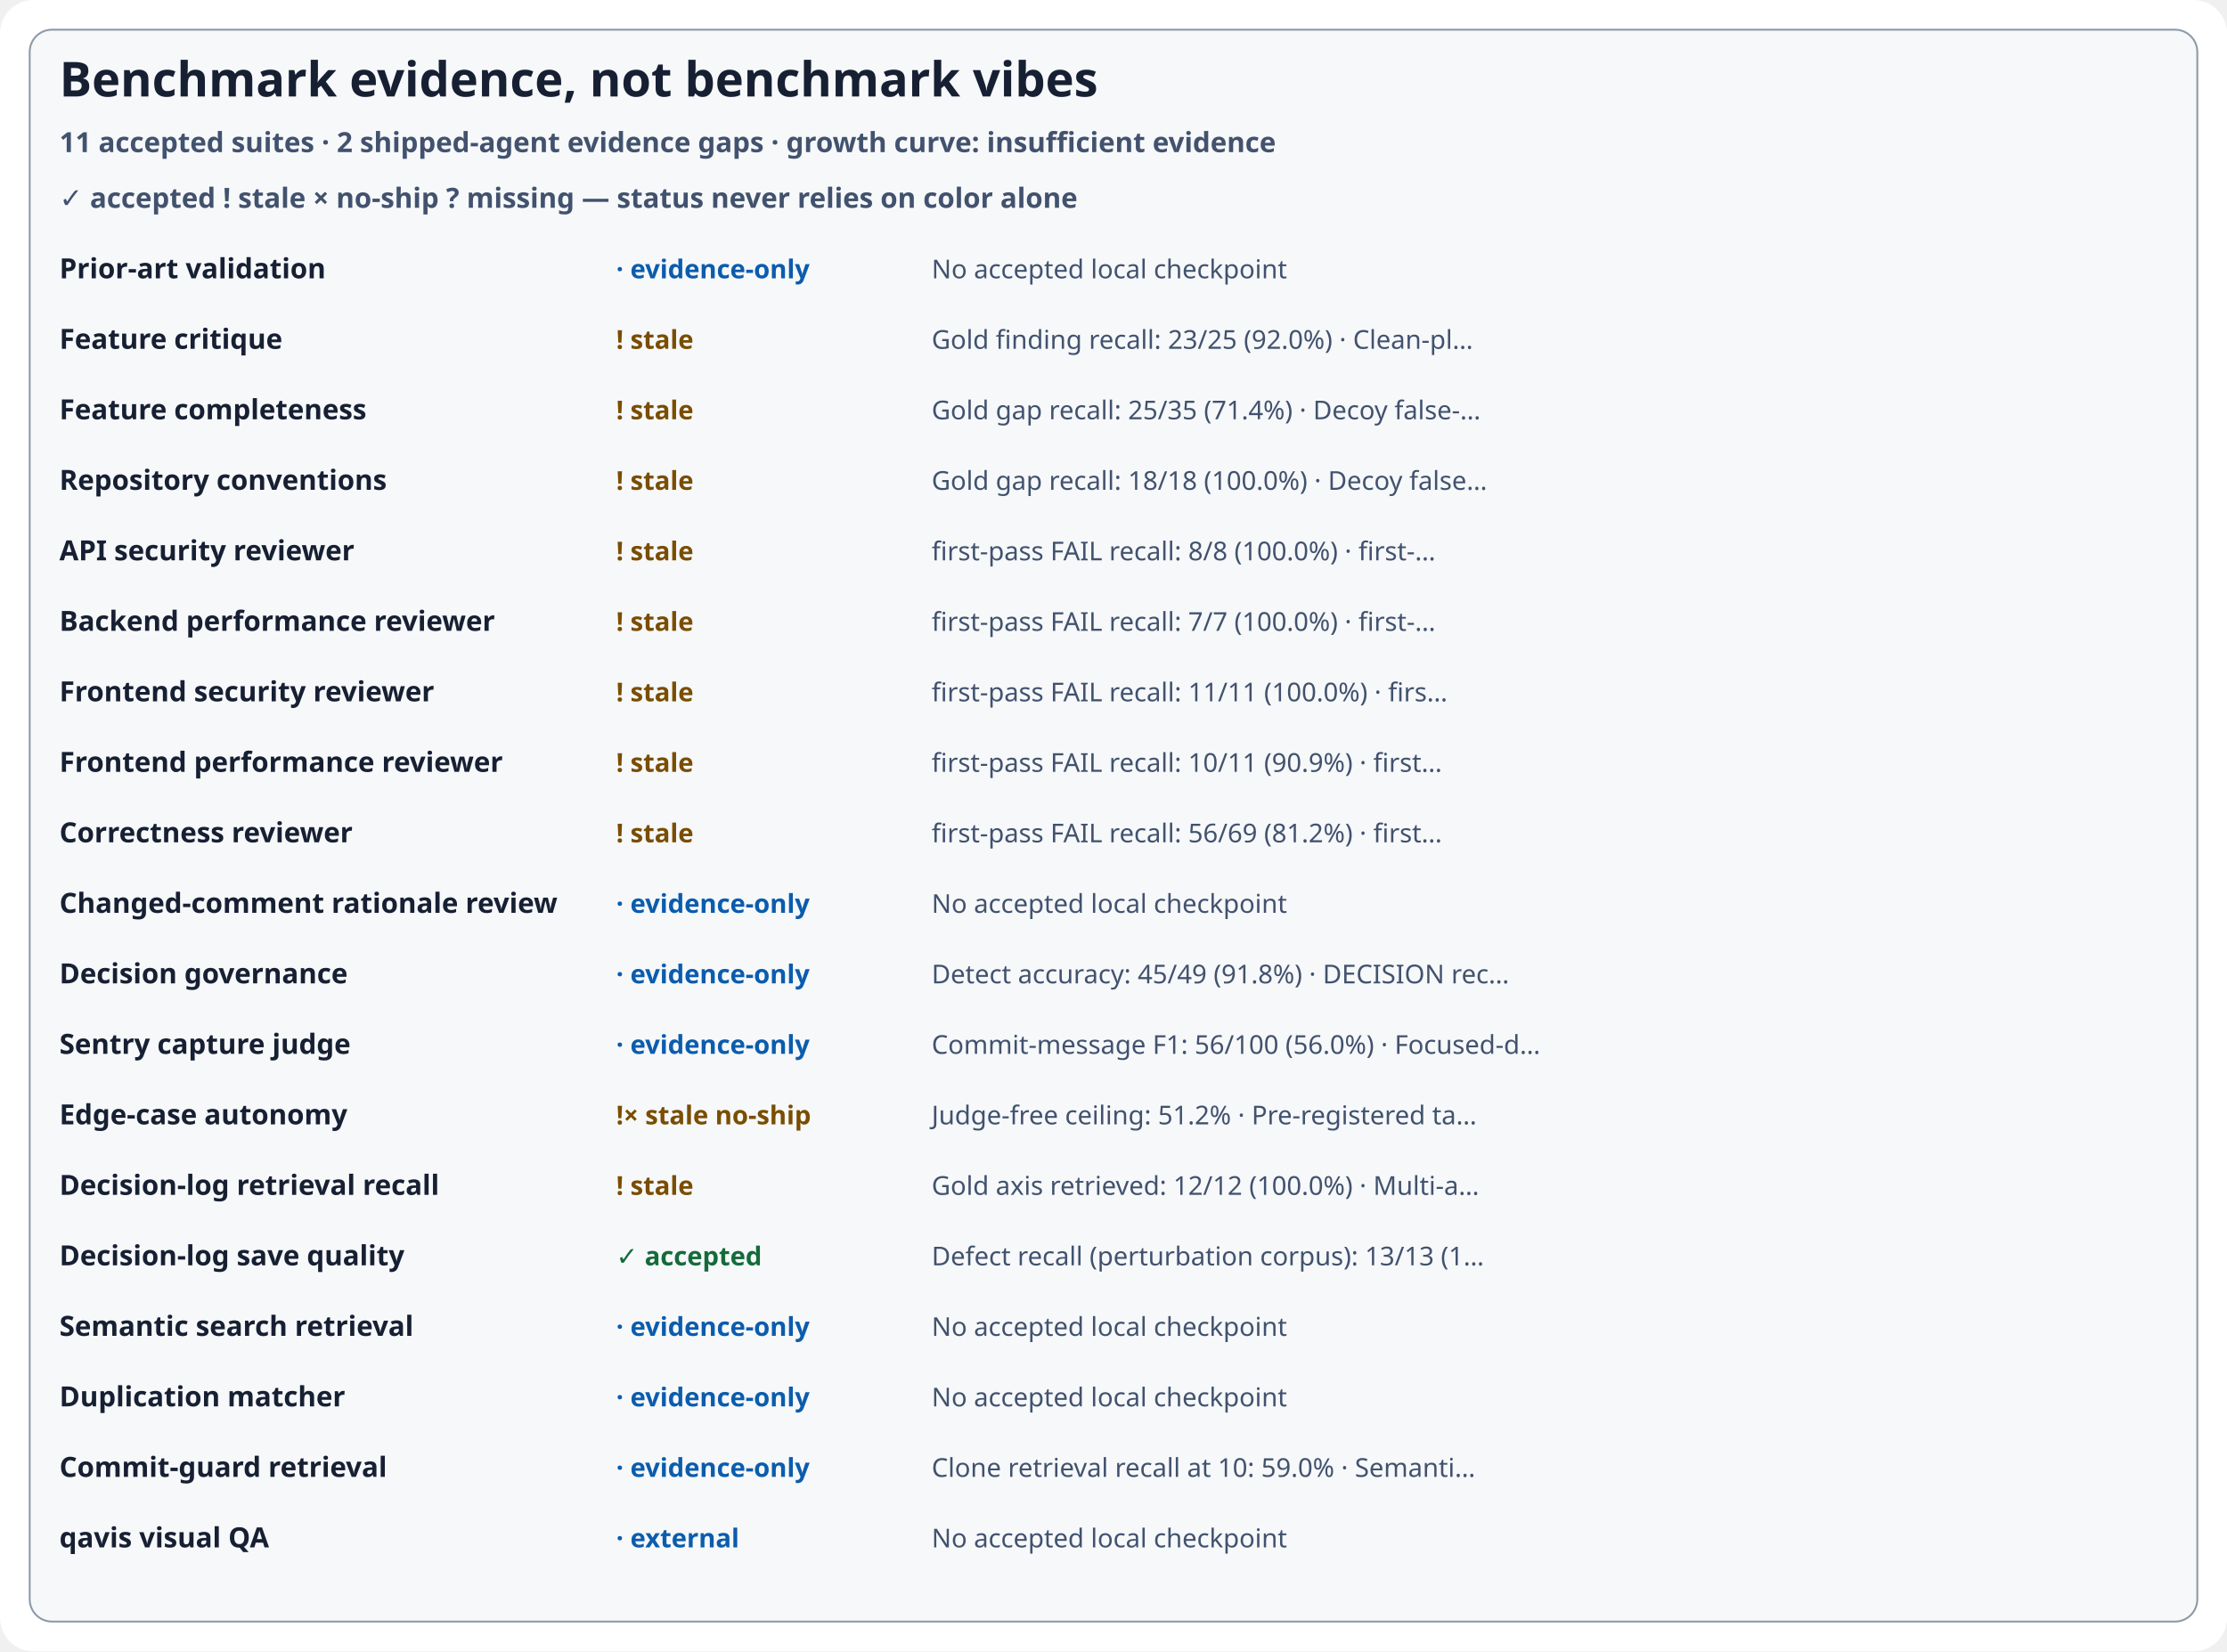
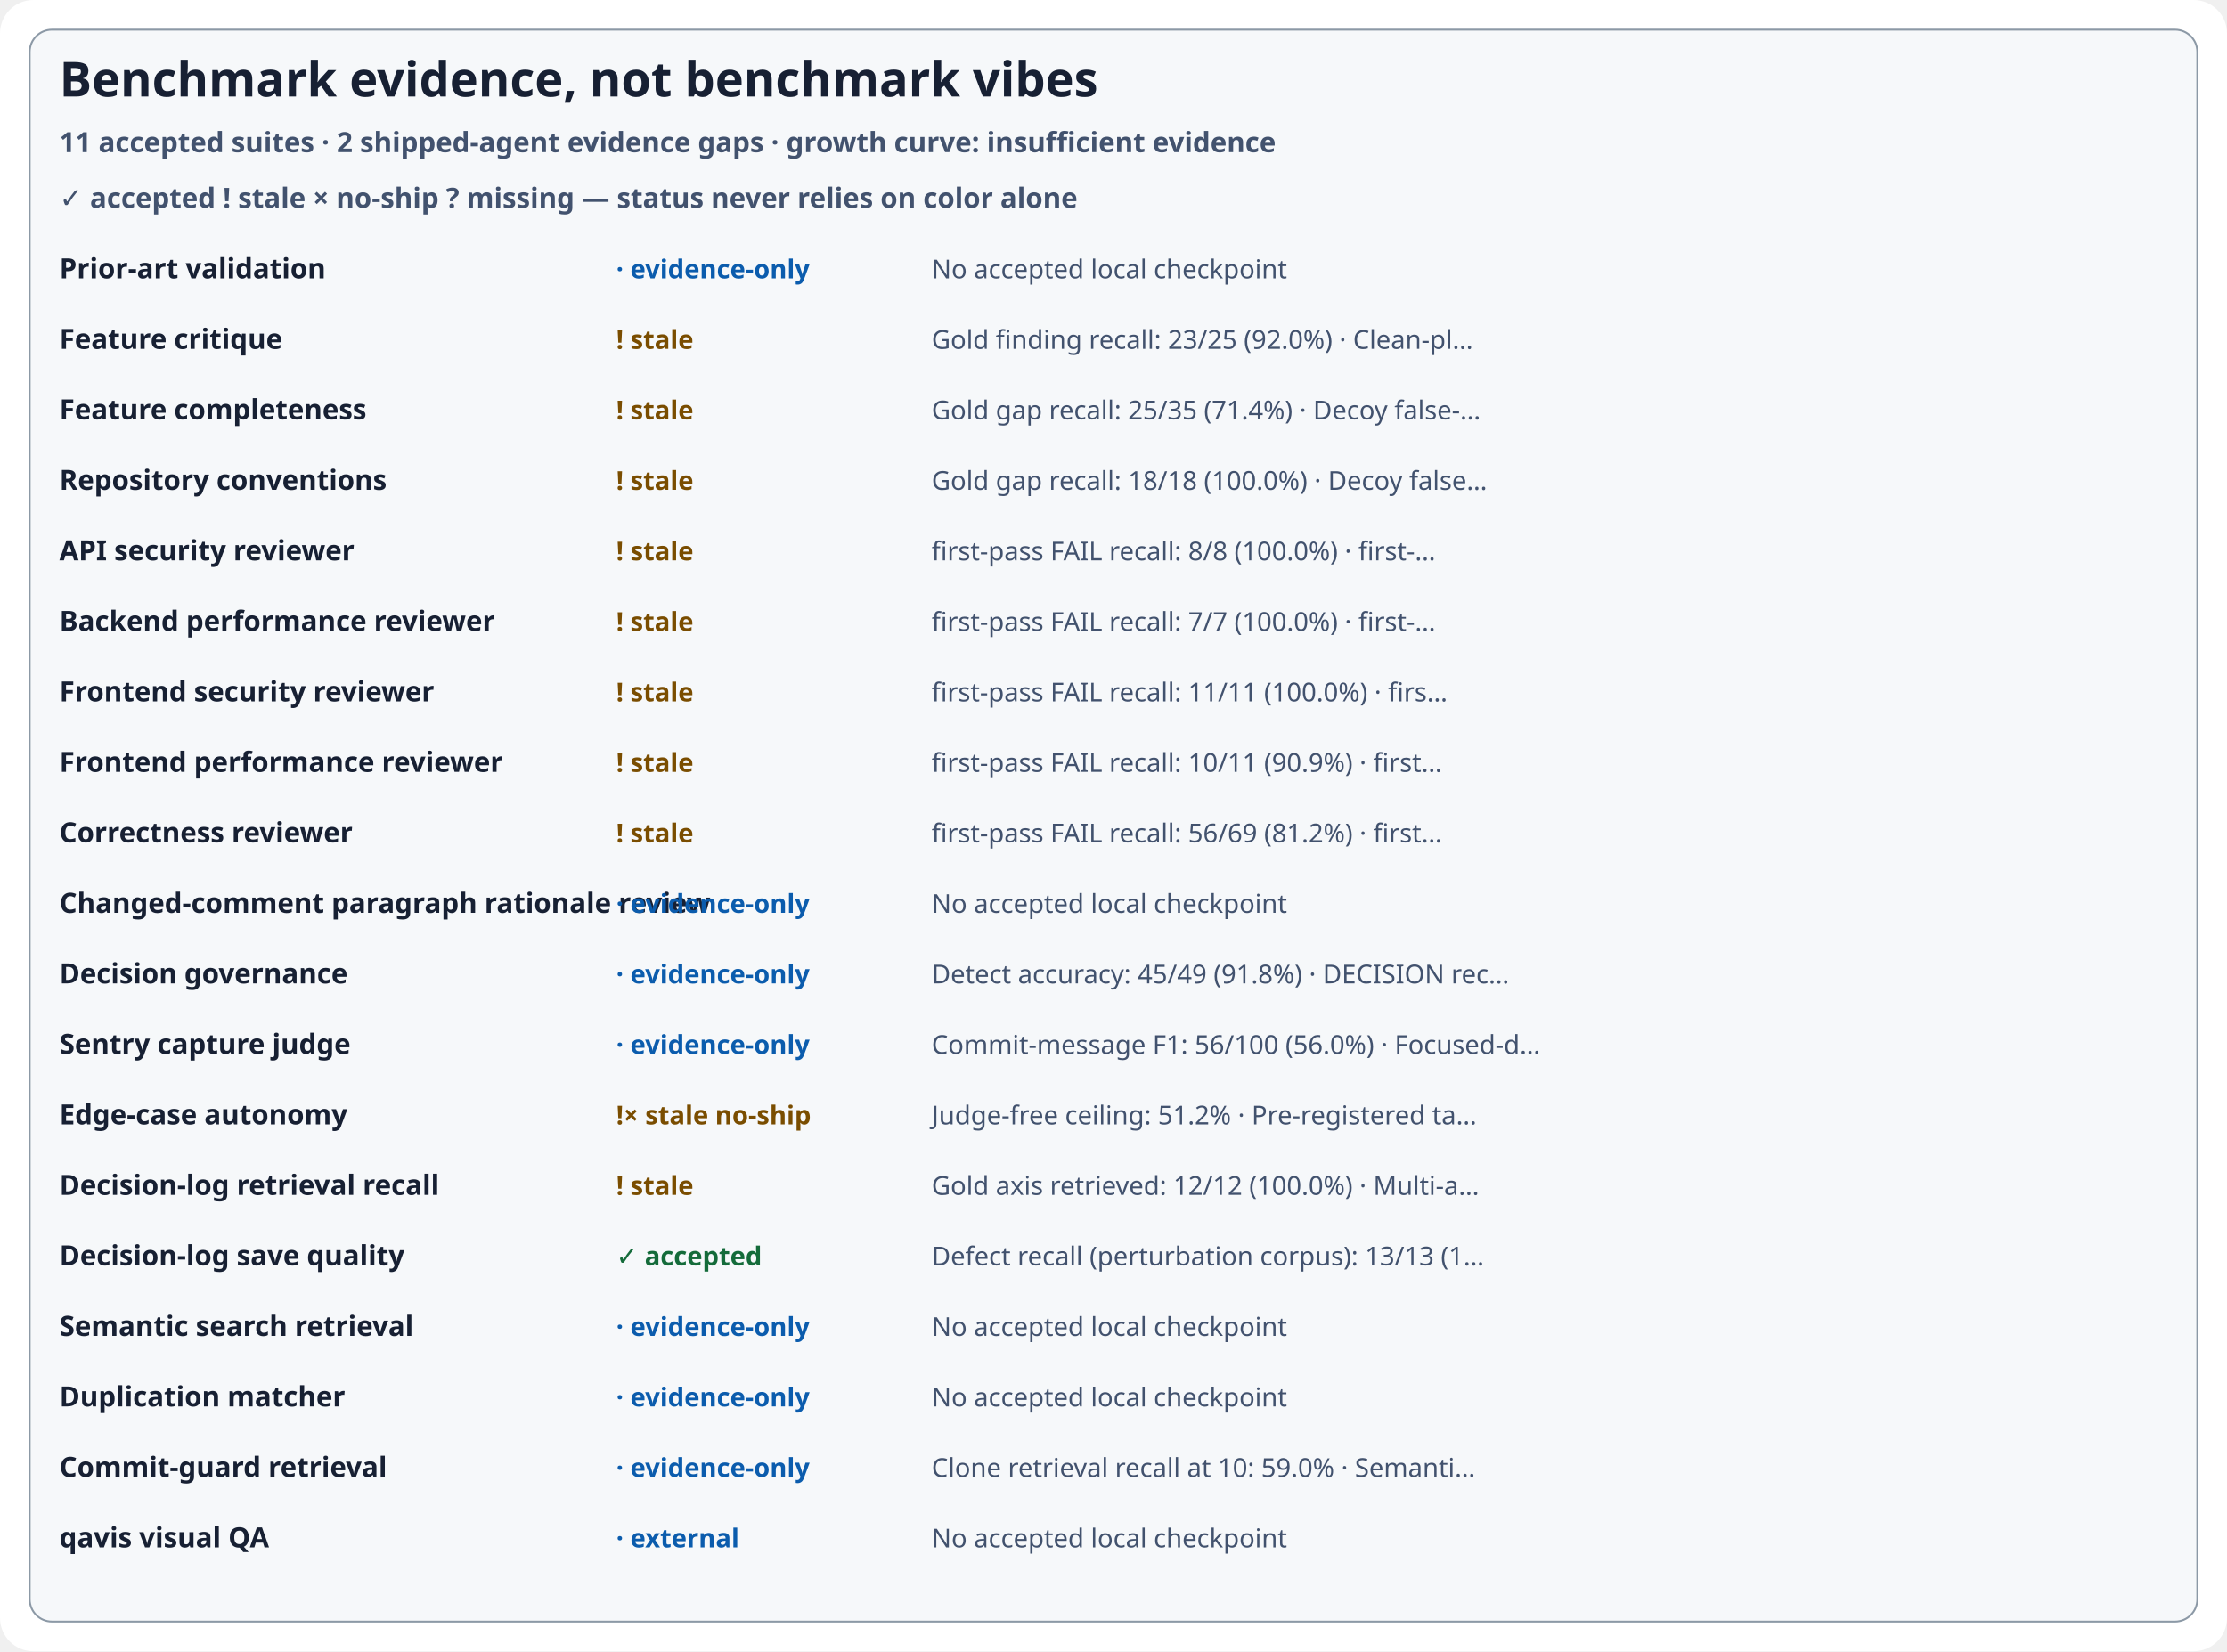
<svg xmlns="http://www.w3.org/2000/svg" width="1200" height="890" viewBox="0 0 1200 890" role="img" aria-labelledby="title desc">
  <style>
  .title{font:700 26px ui-sans-serif,system-ui;fill:#172033} .summary{font:600 15px ui-sans-serif,system-ui;fill:#42526E}
  .suite{font:600 15px ui-sans-serif,system-ui;fill:#172033} .metric{font:14px ui-sans-serif,system-ui;fill:#42526E}
  .status{font:700 14px ui-sans-serif,system-ui}.good{fill:#146B3A}.warn{fill:#7A4D00}.bad{fill:#A61B1B}.info{fill:#0B5CAD}
</style>
  <rect width="1200" height="890" rx="18" fill="#FFFFFF" />
  <rect x="16" y="16" width="1168" height="858" rx="12" fill="#F6F8FA" stroke="#8C99A6" />
  <text class="title" x="32" y="52">Benchmark evidence, not benchmark vibes</text>
  <text class="summary" x="32" y="82">11 accepted suites · 2 shipped-agent evidence gaps · growth curve: insufficient evidence</text>
  <text class="summary" x="32" y="112">✓ accepted   ! stale   × no-ship   ? missing — status never relies on color alone</text>
  <g transform="translate(32 150)">
    <text class="suite" y="0">Prior-art validation</text>
    <text class="status info" x="300" y="0">· evidence-only</text>
    <text class="metric" x="470" y="0">No accepted local checkpoint</text>
  </g>
  <g transform="translate(32 188)">
    <text class="suite" y="0">Feature critique</text>
    <text class="status warn" x="300" y="0">! stale</text>
    <text class="metric" x="470" y="0">Gold finding recall: 23/25 (92.0%) · Clean-pl…</text>
  </g>
  <g transform="translate(32 226)">
    <text class="suite" y="0">Feature completeness</text>
    <text class="status warn" x="300" y="0">! stale</text>
    <text class="metric" x="470" y="0">Gold gap recall: 25/35 (71.4%) · Decoy false-…</text>
  </g>
  <g transform="translate(32 264)">
    <text class="suite" y="0">Repository conventions</text>
    <text class="status warn" x="300" y="0">! stale</text>
    <text class="metric" x="470" y="0">Gold gap recall: 18/18 (100.0%) · Decoy false…</text>
  </g>
  <g transform="translate(32 302)">
    <text class="suite" y="0">API security reviewer</text>
    <text class="status warn" x="300" y="0">! stale</text>
    <text class="metric" x="470" y="0">first-pass FAIL recall: 8/8 (100.0%) · first-…</text>
  </g>
  <g transform="translate(32 340)">
    <text class="suite" y="0">Backend performance reviewer</text>
    <text class="status warn" x="300" y="0">! stale</text>
    <text class="metric" x="470" y="0">first-pass FAIL recall: 7/7 (100.0%) · first-…</text>
  </g>
  <g transform="translate(32 378)">
    <text class="suite" y="0">Frontend security reviewer</text>
    <text class="status warn" x="300" y="0">! stale</text>
    <text class="metric" x="470" y="0">first-pass FAIL recall: 11/11 (100.0%) · firs…</text>
  </g>
  <g transform="translate(32 416)">
    <text class="suite" y="0">Frontend performance reviewer</text>
    <text class="status warn" x="300" y="0">! stale</text>
    <text class="metric" x="470" y="0">first-pass FAIL recall: 10/11 (90.9%) · first…</text>
  </g>
  <g transform="translate(32 454)">
    <text class="suite" y="0">Correctness reviewer</text>
    <text class="status warn" x="300" y="0">! stale</text>
    <text class="metric" x="470" y="0">first-pass FAIL recall: 56/69 (81.2%) · first…</text>
  </g>
  <g transform="translate(32 492)">
-     <text class="suite" y="0">Changed-comment rationale review</text>
+     <text class="suite" y="0">Changed-comment paragraph rationale review</text>
    <text class="status info" x="300" y="0">· evidence-only</text>
    <text class="metric" x="470" y="0">No accepted local checkpoint</text>
  </g>
  <g transform="translate(32 530)">
    <text class="suite" y="0">Decision governance</text>
    <text class="status info" x="300" y="0">· evidence-only</text>
    <text class="metric" x="470" y="0">Detect accuracy: 45/49 (91.8%) · DECISION rec…</text>
  </g>
  <g transform="translate(32 568)">
    <text class="suite" y="0">Sentry capture judge</text>
    <text class="status info" x="300" y="0">· evidence-only</text>
    <text class="metric" x="470" y="0">Commit-message F1: 56/100 (56.0%) · Focused-d…</text>
  </g>
  <g transform="translate(32 606)">
    <text class="suite" y="0">Edge-case autonomy</text>
    <text class="status warn" x="300" y="0">!× stale no-ship</text>
    <text class="metric" x="470" y="0">Judge-free ceiling: 51.2% · Pre-registered ta…</text>
  </g>
  <g transform="translate(32 644)">
    <text class="suite" y="0">Decision-log retrieval recall</text>
    <text class="status warn" x="300" y="0">! stale</text>
    <text class="metric" x="470" y="0">Gold axis retrieved: 12/12 (100.0%) · Multi-a…</text>
  </g>
  <g transform="translate(32 682)">
    <text class="suite" y="0">Decision-log save quality</text>
    <text class="status good" x="300" y="0">✓ accepted</text>
    <text class="metric" x="470" y="0">Defect recall (perturbation corpus): 13/13 (1…</text>
  </g>
  <g transform="translate(32 720)">
    <text class="suite" y="0">Semantic search retrieval</text>
    <text class="status info" x="300" y="0">· evidence-only</text>
    <text class="metric" x="470" y="0">No accepted local checkpoint</text>
  </g>
  <g transform="translate(32 758)">
    <text class="suite" y="0">Duplication matcher</text>
    <text class="status info" x="300" y="0">· evidence-only</text>
    <text class="metric" x="470" y="0">No accepted local checkpoint</text>
  </g>
  <g transform="translate(32 796)">
    <text class="suite" y="0">Commit-guard retrieval</text>
    <text class="status info" x="300" y="0">· evidence-only</text>
    <text class="metric" x="470" y="0">Clone retrieval recall at 10: 59.0% · Semanti…</text>
  </g>
  <g transform="translate(32 834)">
    <text class="suite" y="0">qavis visual QA</text>
    <text class="status info" x="300" y="0">· external</text>
    <text class="metric" x="470" y="0">No accepted local checkpoint</text>
  </g>
</svg>
